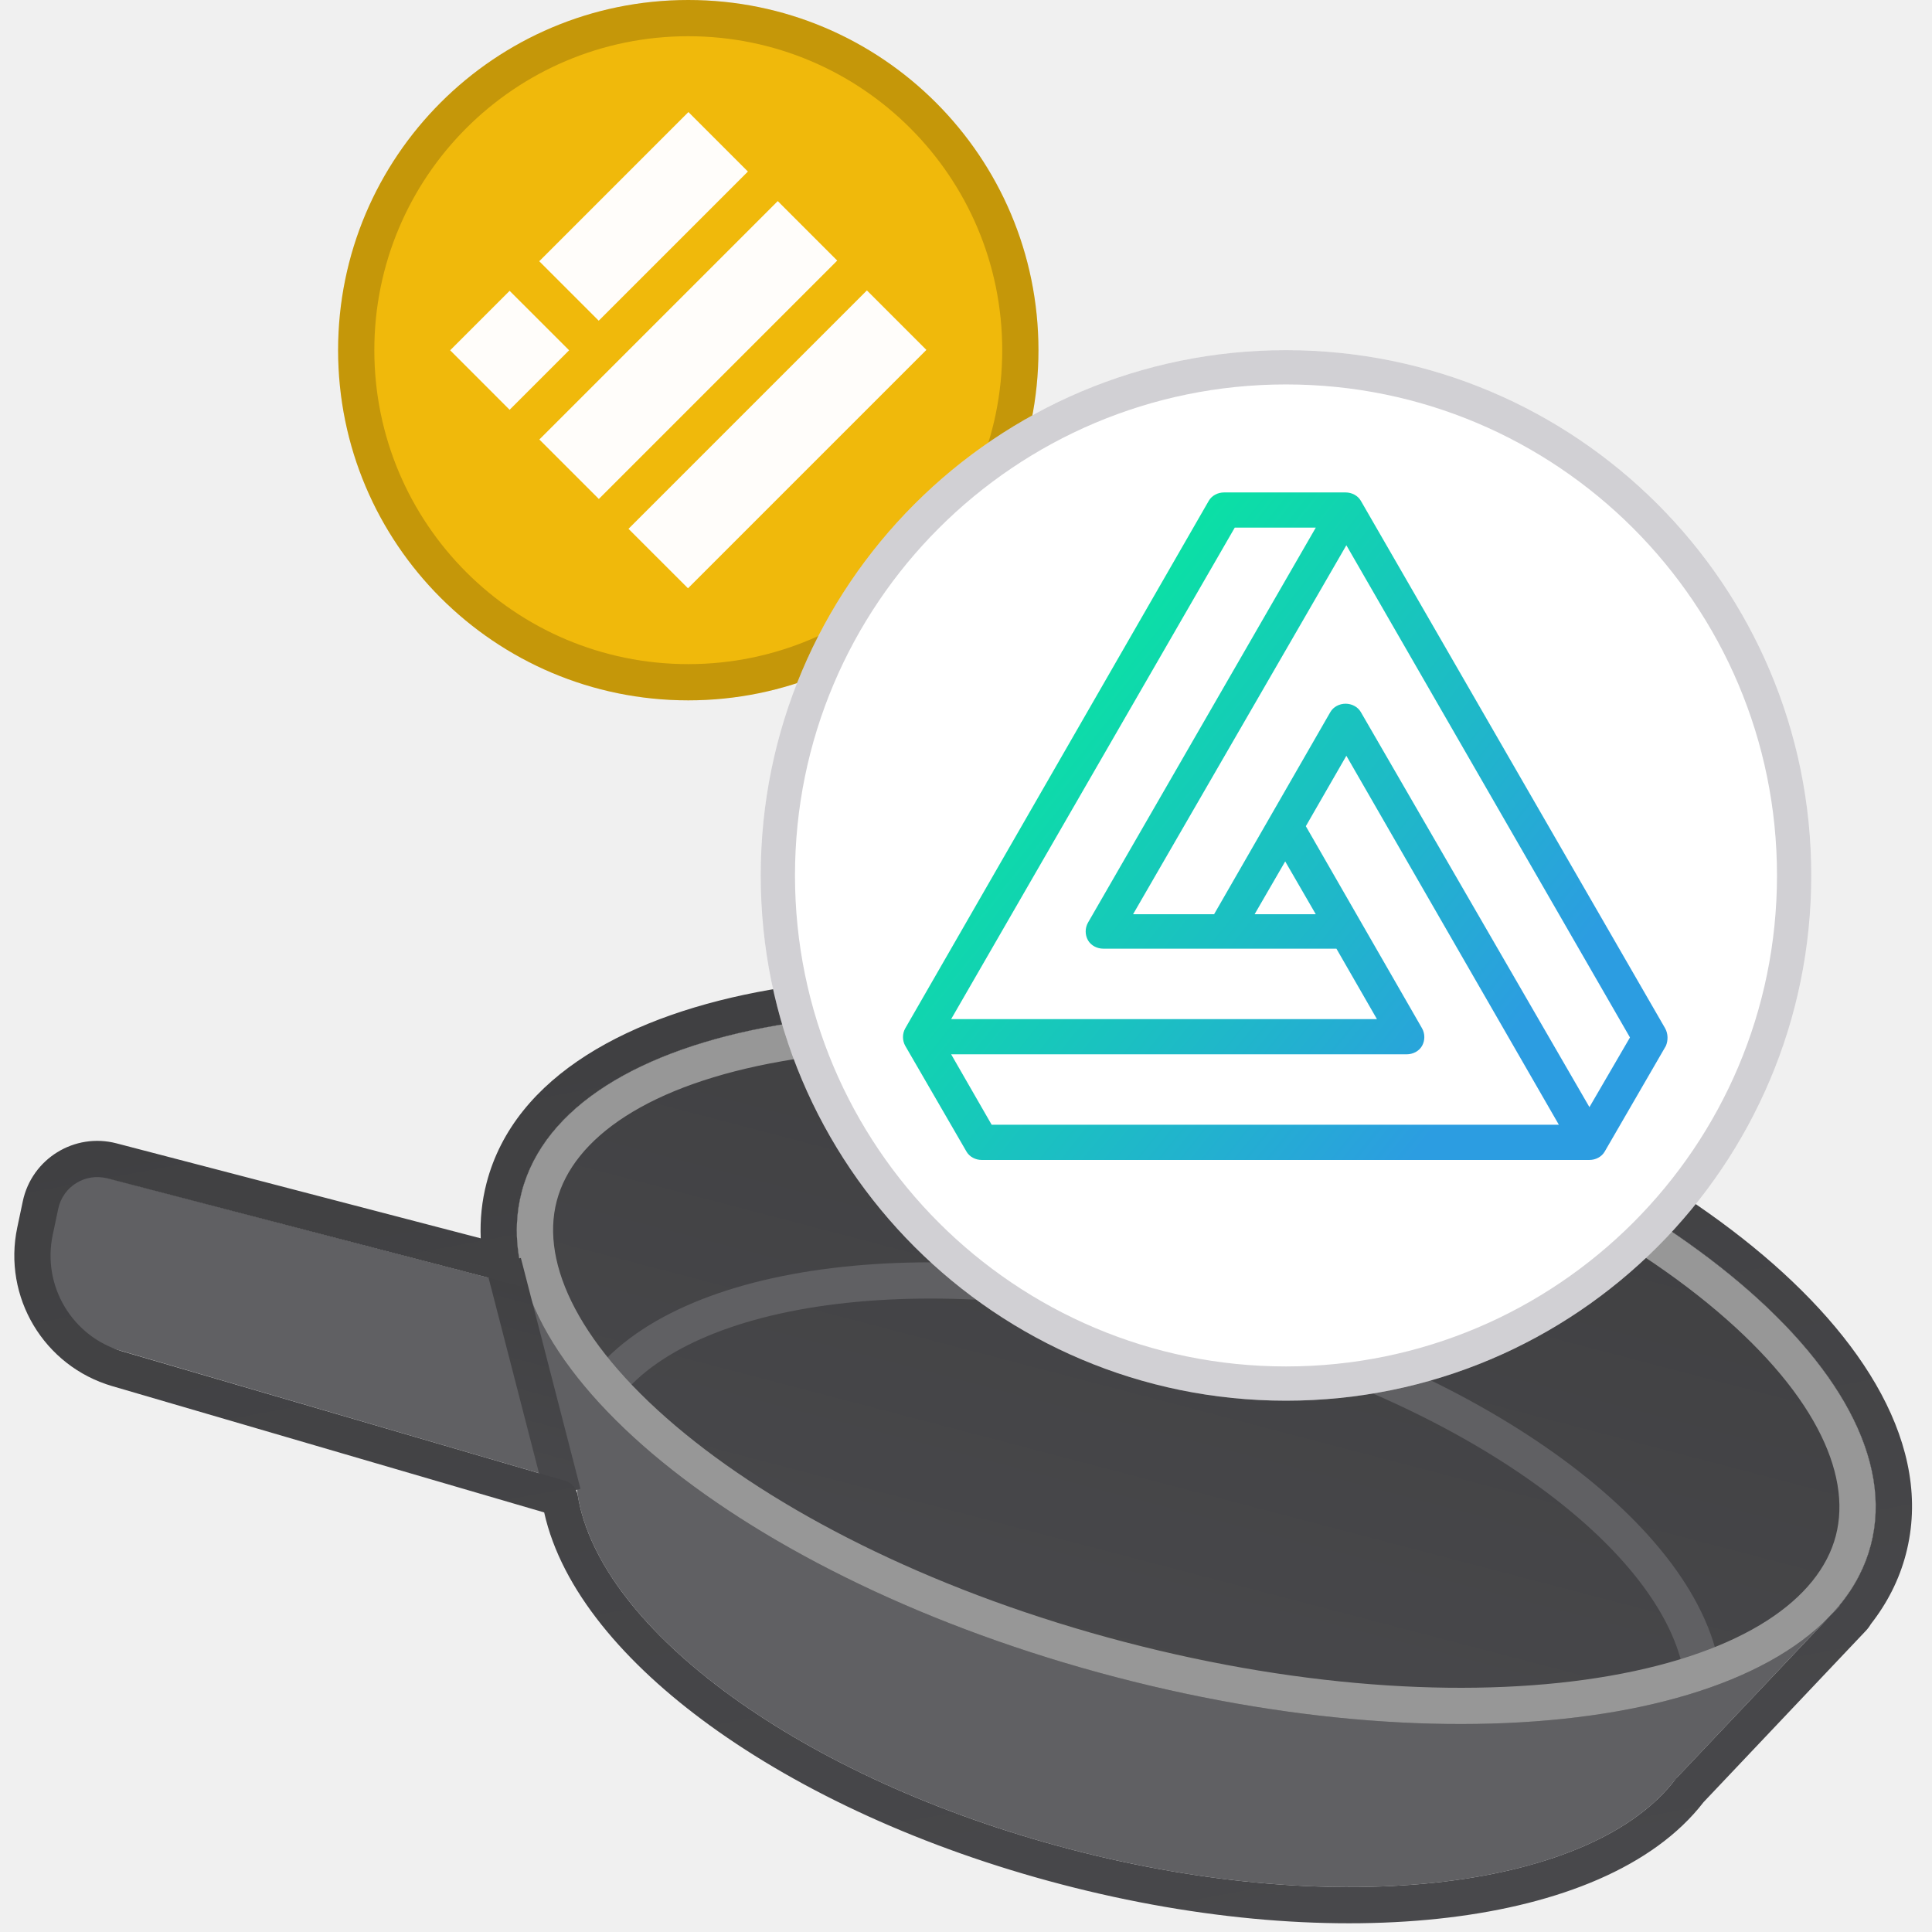
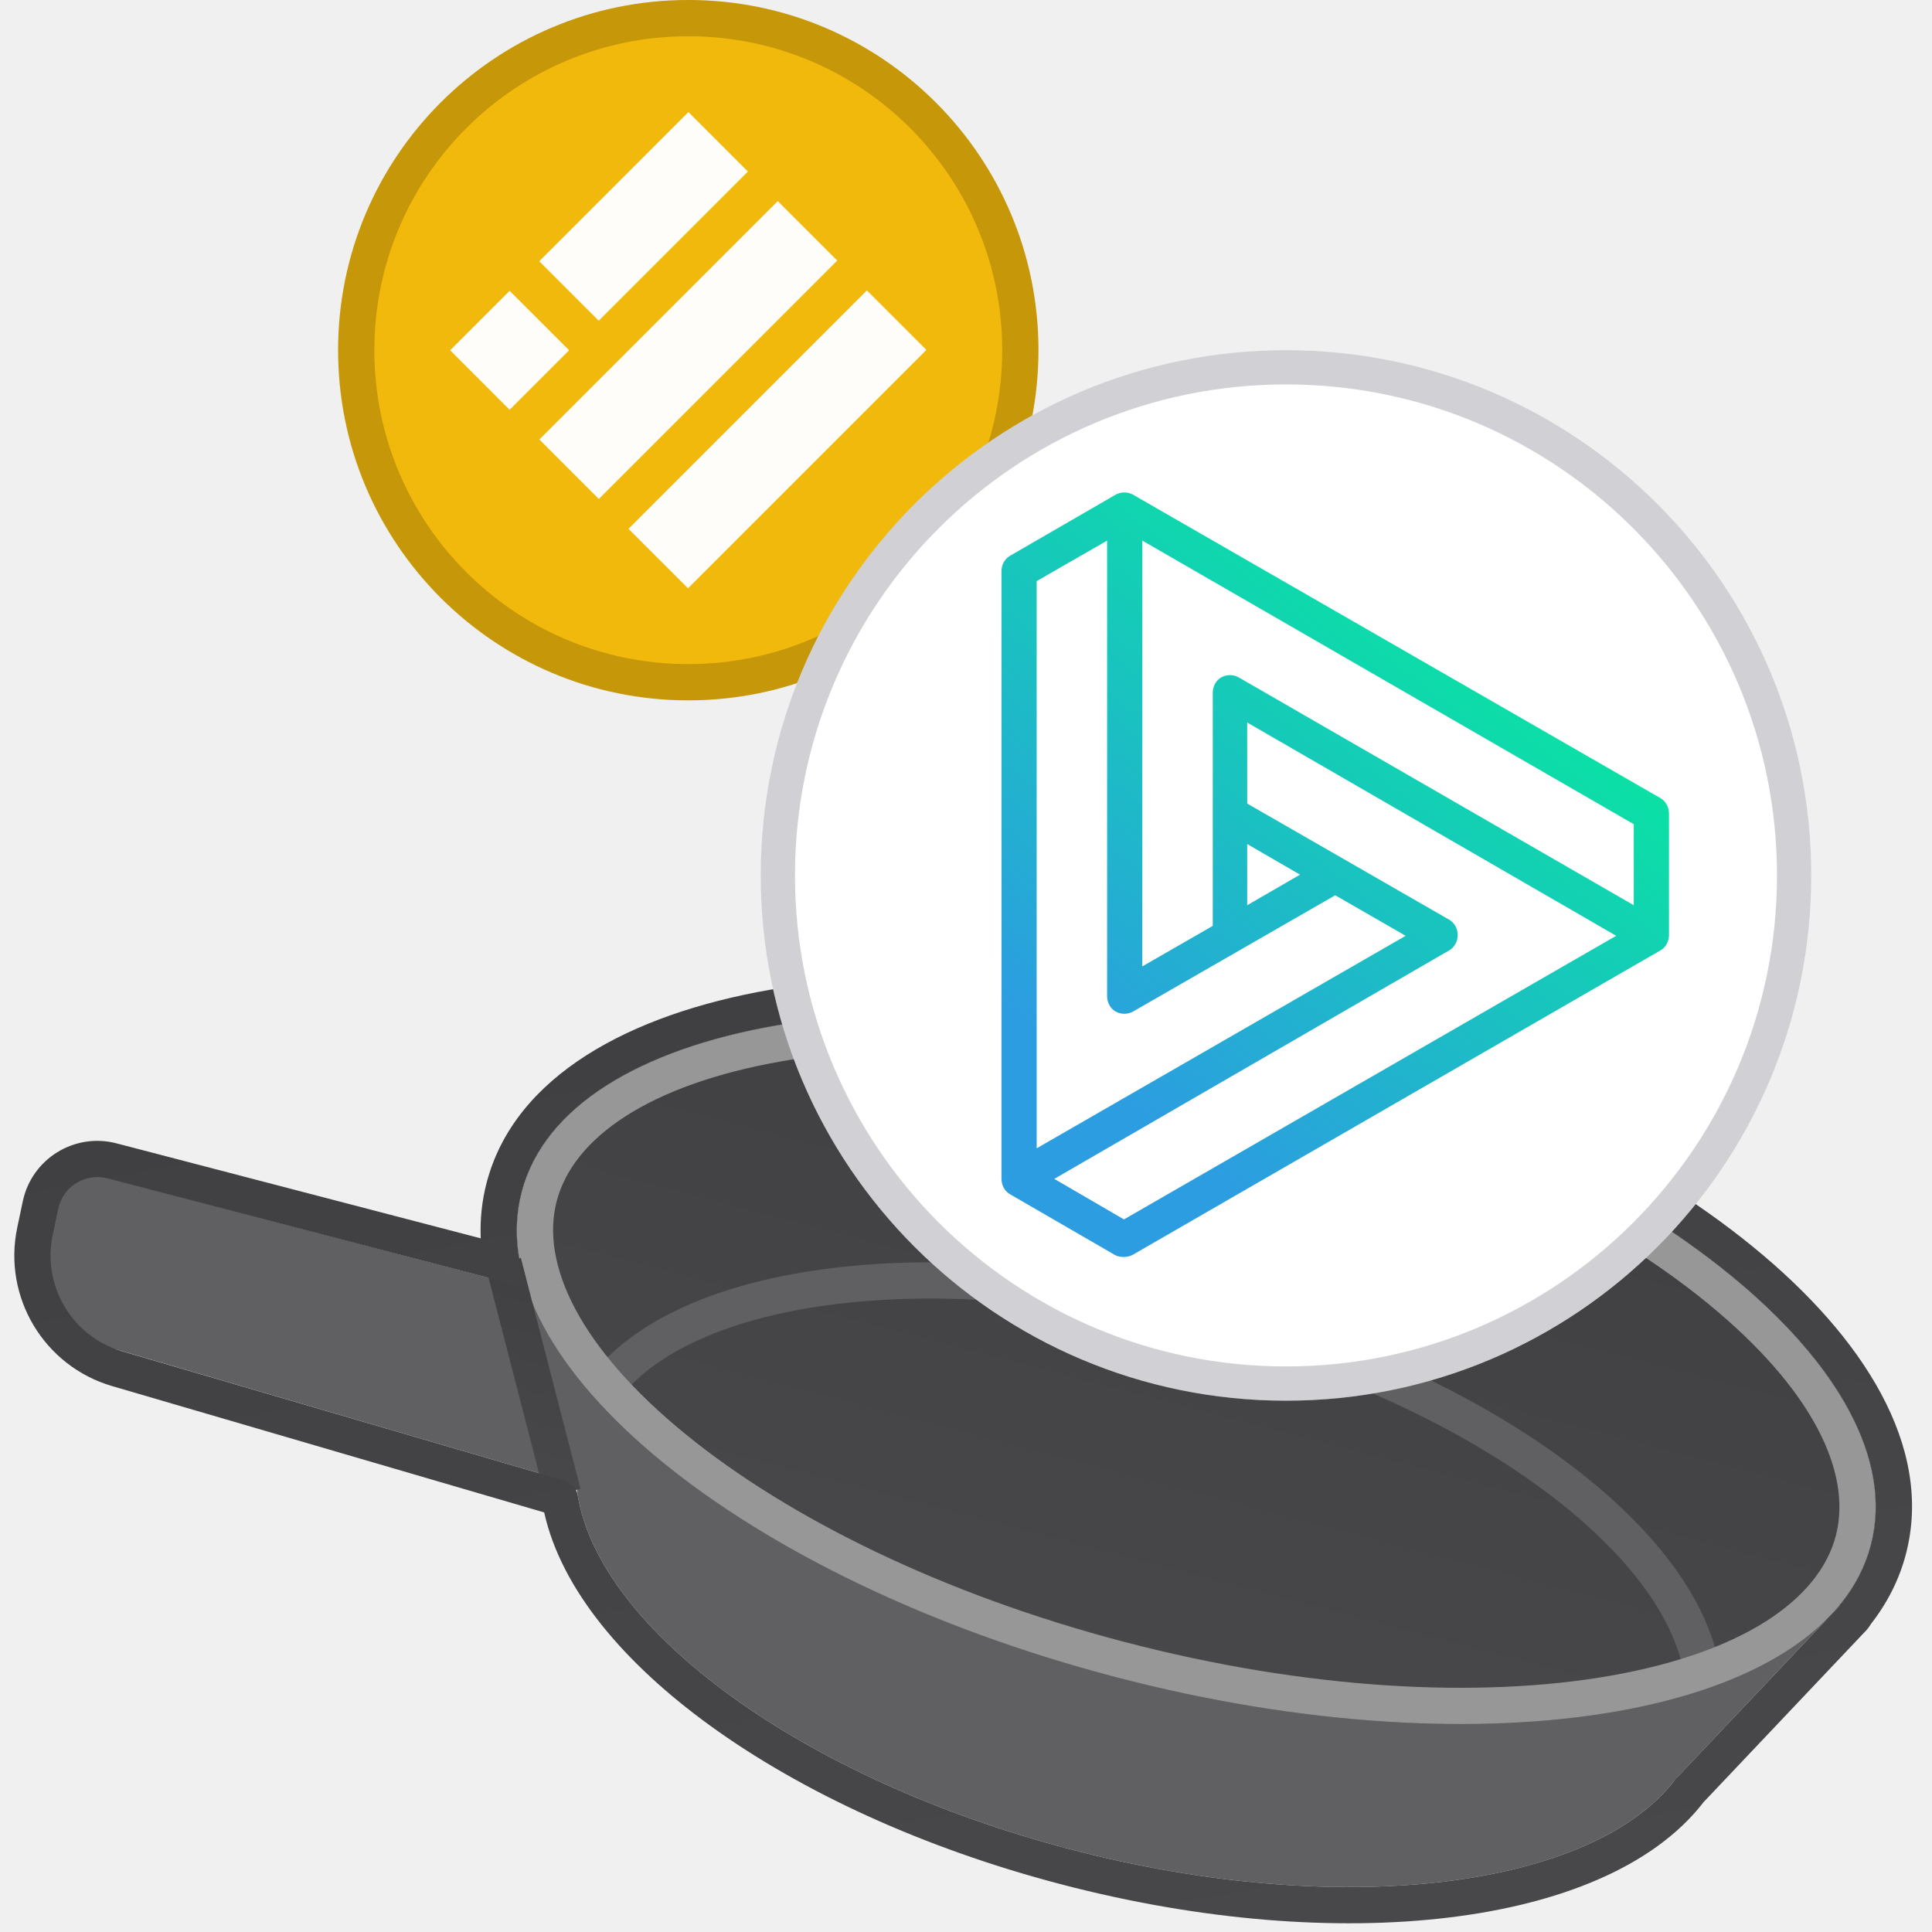
<svg xmlns="http://www.w3.org/2000/svg" width="96" height="96" viewBox="0 0 96 96" fill="none">
  <g clip-path="url(#clip0)">
    <path d="M28.827 71.417C26.92 78.703 37.827 87.869 53.189 91.89C68.55 95.91 82.549 93.261 84.456 85.975C86.363 78.688 75.456 69.522 60.094 65.502C44.733 61.482 30.734 64.13 28.827 71.417Z" fill="#606063" />
    <path d="M82.155 89.564L91.408 79.793L25.795 62.622L29.228 75.713L82.155 89.564Z" fill="#606063" />
    <path d="M29.96 64.976L4.843 58.403C3.755 58.118 2.647 58.796 2.406 59.895L2.125 61.172C1.565 63.717 3.072 66.26 5.572 66.992L30.66 74.335L29.96 64.976Z" fill="#606063" />
    <path d="M25.922 59.226C23.705 67.694 36.916 78.487 55.428 83.331C73.941 88.176 90.745 85.239 92.961 76.77C95.177 68.302 81.967 57.509 63.454 52.664C44.942 47.82 28.138 50.757 25.922 59.226Z" fill="url(#paint0_linear)" />
    <path fill-rule="evenodd" clip-rule="evenodd" d="M76.604 73.971C80.863 77.103 83.352 80.491 83.723 83.494L85.509 83.273C85.046 79.531 82.067 75.755 77.67 72.521C73.236 69.261 67.206 66.433 60.322 64.631C53.438 62.829 46.796 62.341 41.333 63.012C35.916 63.677 31.469 65.509 29.232 68.545L30.681 69.613C32.476 67.177 36.305 65.443 41.552 64.798C46.754 64.16 53.165 64.619 59.866 66.373C66.568 68.126 72.382 70.867 76.604 73.971Z" fill="#606063" />
    <path fill-rule="evenodd" clip-rule="evenodd" d="M34.041 71.243C28.808 66.969 26.842 62.819 27.663 59.681C28.484 56.544 32.231 53.889 38.887 52.726C45.371 51.592 53.934 52.033 62.998 54.406C72.063 56.778 79.745 60.588 84.842 64.752C90.075 69.027 92.041 73.177 91.22 76.314C90.399 79.452 86.651 82.106 79.996 83.27C73.512 84.403 64.949 83.962 55.884 81.59C46.819 79.218 39.138 75.408 34.041 71.243ZM55.428 83.331C36.916 78.487 23.705 67.694 25.922 59.226C28.138 50.757 44.942 47.82 63.454 52.664C81.967 57.509 95.177 68.302 92.961 76.77C90.745 85.239 73.941 88.176 55.428 83.331Z" fill="#979797" />
    <path fill-rule="evenodd" clip-rule="evenodd" d="M27.1 74.429L24.138 62.956L25.881 62.506L28.843 73.979L27.1 74.429Z" fill="url(#paint1_linear)" />
    <path fill-rule="evenodd" clip-rule="evenodd" d="M26.082 63.714C26.055 63.625 26.029 63.536 26.005 63.447C25.959 63.284 25.919 63.12 25.883 62.957L25.798 62.633C25.797 62.628 25.802 62.624 25.807 62.625C25.811 62.626 25.816 62.622 25.815 62.617C25.814 62.612 25.813 62.607 25.813 62.602C25.784 62.443 25.76 62.284 25.741 62.126C25.736 62.088 25.732 62.05 25.727 62.011C25.684 61.614 25.669 61.219 25.685 60.827C25.685 60.827 25.685 60.827 25.685 60.826C25.706 60.285 25.784 59.751 25.922 59.226C28.138 50.757 44.942 47.82 63.454 52.664C81.967 57.509 95.177 68.302 92.961 76.77C92.824 77.296 92.63 77.799 92.383 78.282C92.383 78.282 92.383 78.282 92.383 78.282C92.117 78.803 91.788 79.298 91.402 79.767C91.399 79.771 91.396 79.775 91.393 79.779C91.392 79.78 91.391 79.782 91.391 79.783C91.391 79.786 91.393 79.789 91.396 79.79C91.399 79.791 91.401 79.793 91.402 79.796C91.402 79.798 91.401 79.8 91.4 79.802L91.035 80.186C90.993 80.232 90.95 80.277 90.907 80.322L90.165 81.105L90.164 81.107L83.276 88.38C79.192 93.798 66.719 95.43 53.188 91.89C39.807 88.388 29.805 80.981 28.71 74.312C28.654 73.971 28.42 73.68 28.088 73.583L6.076 67.146C3.59 66.419 2.083 63.9 2.619 61.365L2.894 60.062C3.128 58.955 4.239 58.268 5.334 58.553L25.883 63.912C26.004 63.944 26.113 63.834 26.082 63.714ZM23.887 61.532C23.849 60.605 23.942 59.681 24.18 58.77C25.575 53.439 31.338 50.391 38.267 49.18C45.367 47.938 54.462 48.451 63.91 50.923C73.358 53.396 81.538 57.404 87.12 61.965C92.567 66.414 96.098 71.895 94.702 77.226C94.368 78.504 93.771 79.664 92.962 80.699C92.893 80.818 92.808 80.933 92.707 81.039L92.354 81.412C92.352 81.414 92.35 81.416 92.348 81.418C92.302 81.468 92.255 81.517 92.208 81.566C92.206 81.568 92.204 81.57 92.202 81.572L84.649 89.548C82.147 92.791 77.434 94.624 71.99 95.281C66.411 95.956 59.68 95.449 52.733 93.631C45.861 91.833 39.804 89.02 35.286 85.746C31.038 82.668 27.893 78.989 27.04 75.152L5.571 68.874C2.182 67.882 0.128 64.448 0.858 60.993L1.133 59.69C1.58 57.578 3.7 56.267 5.788 56.812L23.887 61.532Z" fill="url(#paint2_linear)" />
    <circle cx="34.2" cy="17.4" r="17.4" fill="#F0B90B" />
    <path fill-rule="evenodd" clip-rule="evenodd" d="M26.795 12.981L34.207 5.568L37.163 8.524L29.75 15.936L26.795 12.981ZM26.8 21.838L38.646 9.992L41.601 12.948L29.756 24.794L26.8 21.838ZM43.076 14.431L31.23 26.277L34.186 29.232L46.032 17.387L43.076 14.431ZM22.368 17.406L25.323 14.451L28.279 17.406L25.323 20.362L22.368 17.406Z" fill="#FFFDFA" />
    <g style="mix-blend-mode:multiply" opacity="0.2">
      <path fill-rule="evenodd" clip-rule="evenodd" d="M34.2 33C42.816 33 49.8 26.016 49.8 17.4C49.8 8.784 42.816 1.8 34.2 1.8C25.584 1.8 18.6 8.784 18.6 17.4C18.6 26.016 25.584 33 34.2 33ZM34.2 34.8C43.81 34.8 51.6 27.01 51.6 17.4C51.6 7.79 43.81 0 34.2 0C24.59 0 16.8 7.79 16.8 17.4C16.8 27.01 24.59 34.8 34.2 34.8Z" fill="#191326" />
    </g>
    <ellipse cx="63.9" cy="43.5" rx="26.1" ry="26.1" fill="white" />
-     <path d="M82.739 51.095L67.621 24.887C67.469 24.621 67.165 24.469 66.862 24.469H60.822C60.518 24.469 60.214 24.621 60.062 24.887L44.983 51.095C44.831 51.361 44.831 51.704 44.983 51.97L48.022 57.219C48.173 57.485 48.477 57.638 48.781 57.638H78.978C79.282 57.638 79.586 57.485 79.738 57.219L82.777 51.97C82.891 51.704 82.891 51.361 82.739 51.095ZM61.354 26.218H65.38L54.061 45.846C53.909 46.112 53.909 46.455 54.061 46.721C54.213 46.987 54.517 47.139 54.821 47.139H66.406L68.419 50.639H47.262L61.354 26.218ZM63.861 42.803L65.38 45.427H62.341L63.861 42.803ZM47.262 52.388H69.9C70.204 52.388 70.508 52.236 70.66 51.97C70.812 51.704 70.812 51.361 70.66 51.095L64.886 41.053L66.9 37.554L77.459 55.888H49.275L47.262 52.388ZM78.978 55.013L67.621 35.386C67.469 35.119 67.165 34.967 66.862 34.967C66.558 34.967 66.254 35.119 66.102 35.386L60.328 45.427H56.302L66.9 27.093L80.992 51.551L78.978 55.013Z" fill="url(#paint3_linear)" />
+     <path d="M56.305 62.339L82.513 47.221C82.779 47.069 82.931 46.765 82.931 46.462L82.931 40.422C82.931 40.118 82.779 39.814 82.513 39.662L56.305 24.583C56.039 24.431 55.696 24.431 55.43 24.583L50.181 27.621C49.915 27.773 49.763 28.077 49.763 28.381L49.763 58.578C49.763 58.882 49.915 59.186 50.181 59.338L55.43 62.377C55.696 62.491 56.039 62.491 56.305 62.339ZM81.181 40.954L81.181 44.98L61.554 33.661C61.288 33.509 60.946 33.509 60.679 33.661C60.413 33.813 60.261 34.117 60.261 34.421L60.261 46.006L56.761 48.019L56.761 26.862L81.181 40.954ZM64.597 43.461L61.973 44.98L61.973 41.941L64.597 43.461ZM55.012 26.862L55.012 49.5C55.012 49.804 55.164 50.108 55.43 50.26C55.696 50.412 56.039 50.412 56.305 50.26L66.347 44.486L69.846 46.499L51.512 57.059L51.512 28.875L55.012 26.862ZM52.387 58.578L72.014 47.221C72.281 47.069 72.433 46.765 72.433 46.462C72.433 46.158 72.281 45.854 72.014 45.702L61.973 39.928L61.973 35.902L80.307 46.499L55.849 60.592L52.387 58.578Z" fill="url(#paint3_linear)" />
    <g style="mix-blend-mode:multiply" opacity="0.2">
      <path fill-rule="evenodd" clip-rule="evenodd" d="M63.9 67.898C77.375 67.898 88.298 56.974 88.298 43.5C88.298 30.025 77.375 19.102 63.9 19.102C50.425 19.102 39.502 30.025 39.502 43.5C39.502 56.974 50.425 67.898 63.9 67.898ZM63.9 69.6C78.315 69.6 90 57.914 90 43.5C90 29.085 78.315 17.4 63.9 17.4C49.485 17.4 37.8 29.085 37.8 43.5C37.8 57.914 49.485 69.6 63.9 69.6Z" fill="#191326" />
    </g>
  </g>
  <defs>
    <linearGradient id="paint0_linear" x1="63.454" y1="52.664" x2="55.428" y2="83.331" gradientUnits="userSpaceOnUse">
      <stop stop-color="#404042" />
      <stop offset="1" stop-color="#48484B" />
    </linearGradient>
    <linearGradient id="paint1_linear" x1="27.94" y1="63.058" x2="25.041" y2="73.878" gradientUnits="userSpaceOnUse">
      <stop stop-color="#404042" />
      <stop offset="1" stop-color="#48484B" />
    </linearGradient>
    <linearGradient id="paint2_linear" x1="44.097" y1="48.101" x2="53.454" y2="98.772" gradientUnits="userSpaceOnUse">
      <stop stop-color="#404042" />
      <stop offset="1" stop-color="#48484B" />
    </linearGradient>
-     <linearGradient id="paint3_linear" x1="50.922" y1="32.542" x2="74.903" y2="51.635" gradientUnits="userSpaceOnUse">
+     <linearGradient id="paint3_linear" x1="74.858" y1="30.522" x2="55.765" y2="54.504" gradientUnits="userSpaceOnUse">
      <stop stop-color="#08E6A0" />
      <stop offset="1" stop-color="#2C9DE1" />
    </linearGradient>
    <clipPath id="clip0">
      <rect width="96" height="96" fill="white" />
    </clipPath>
  </defs>
</svg>
